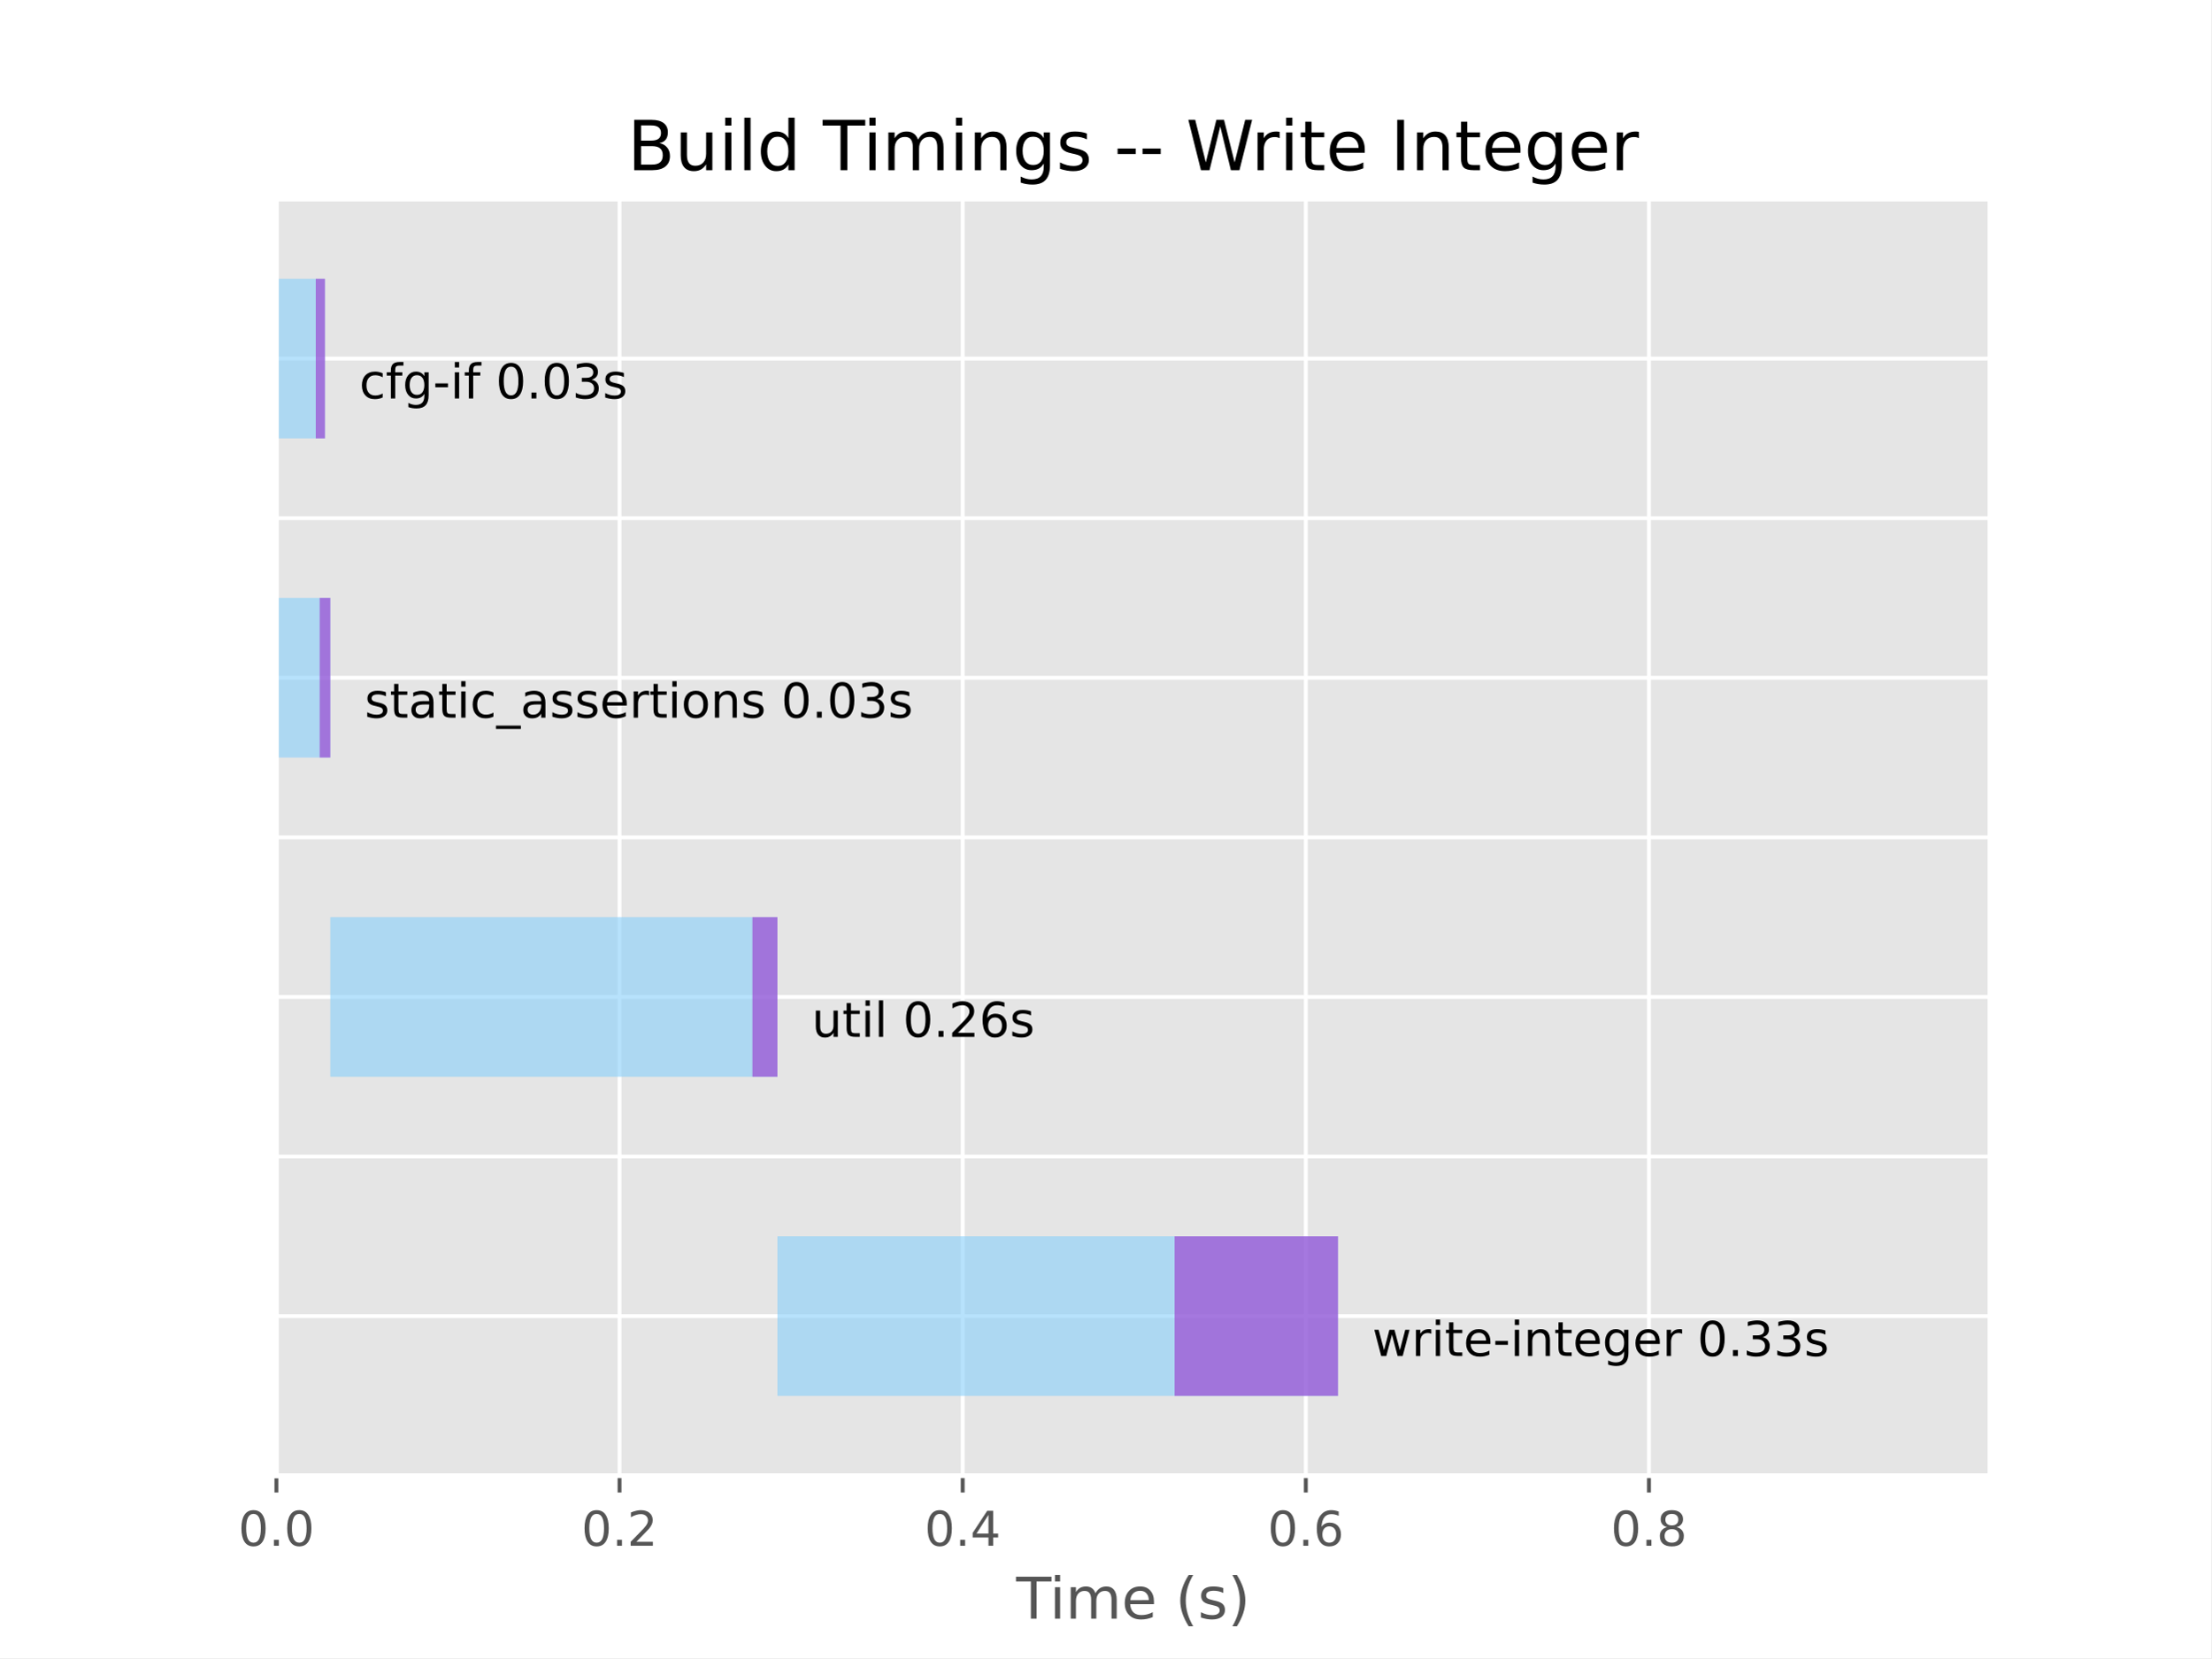
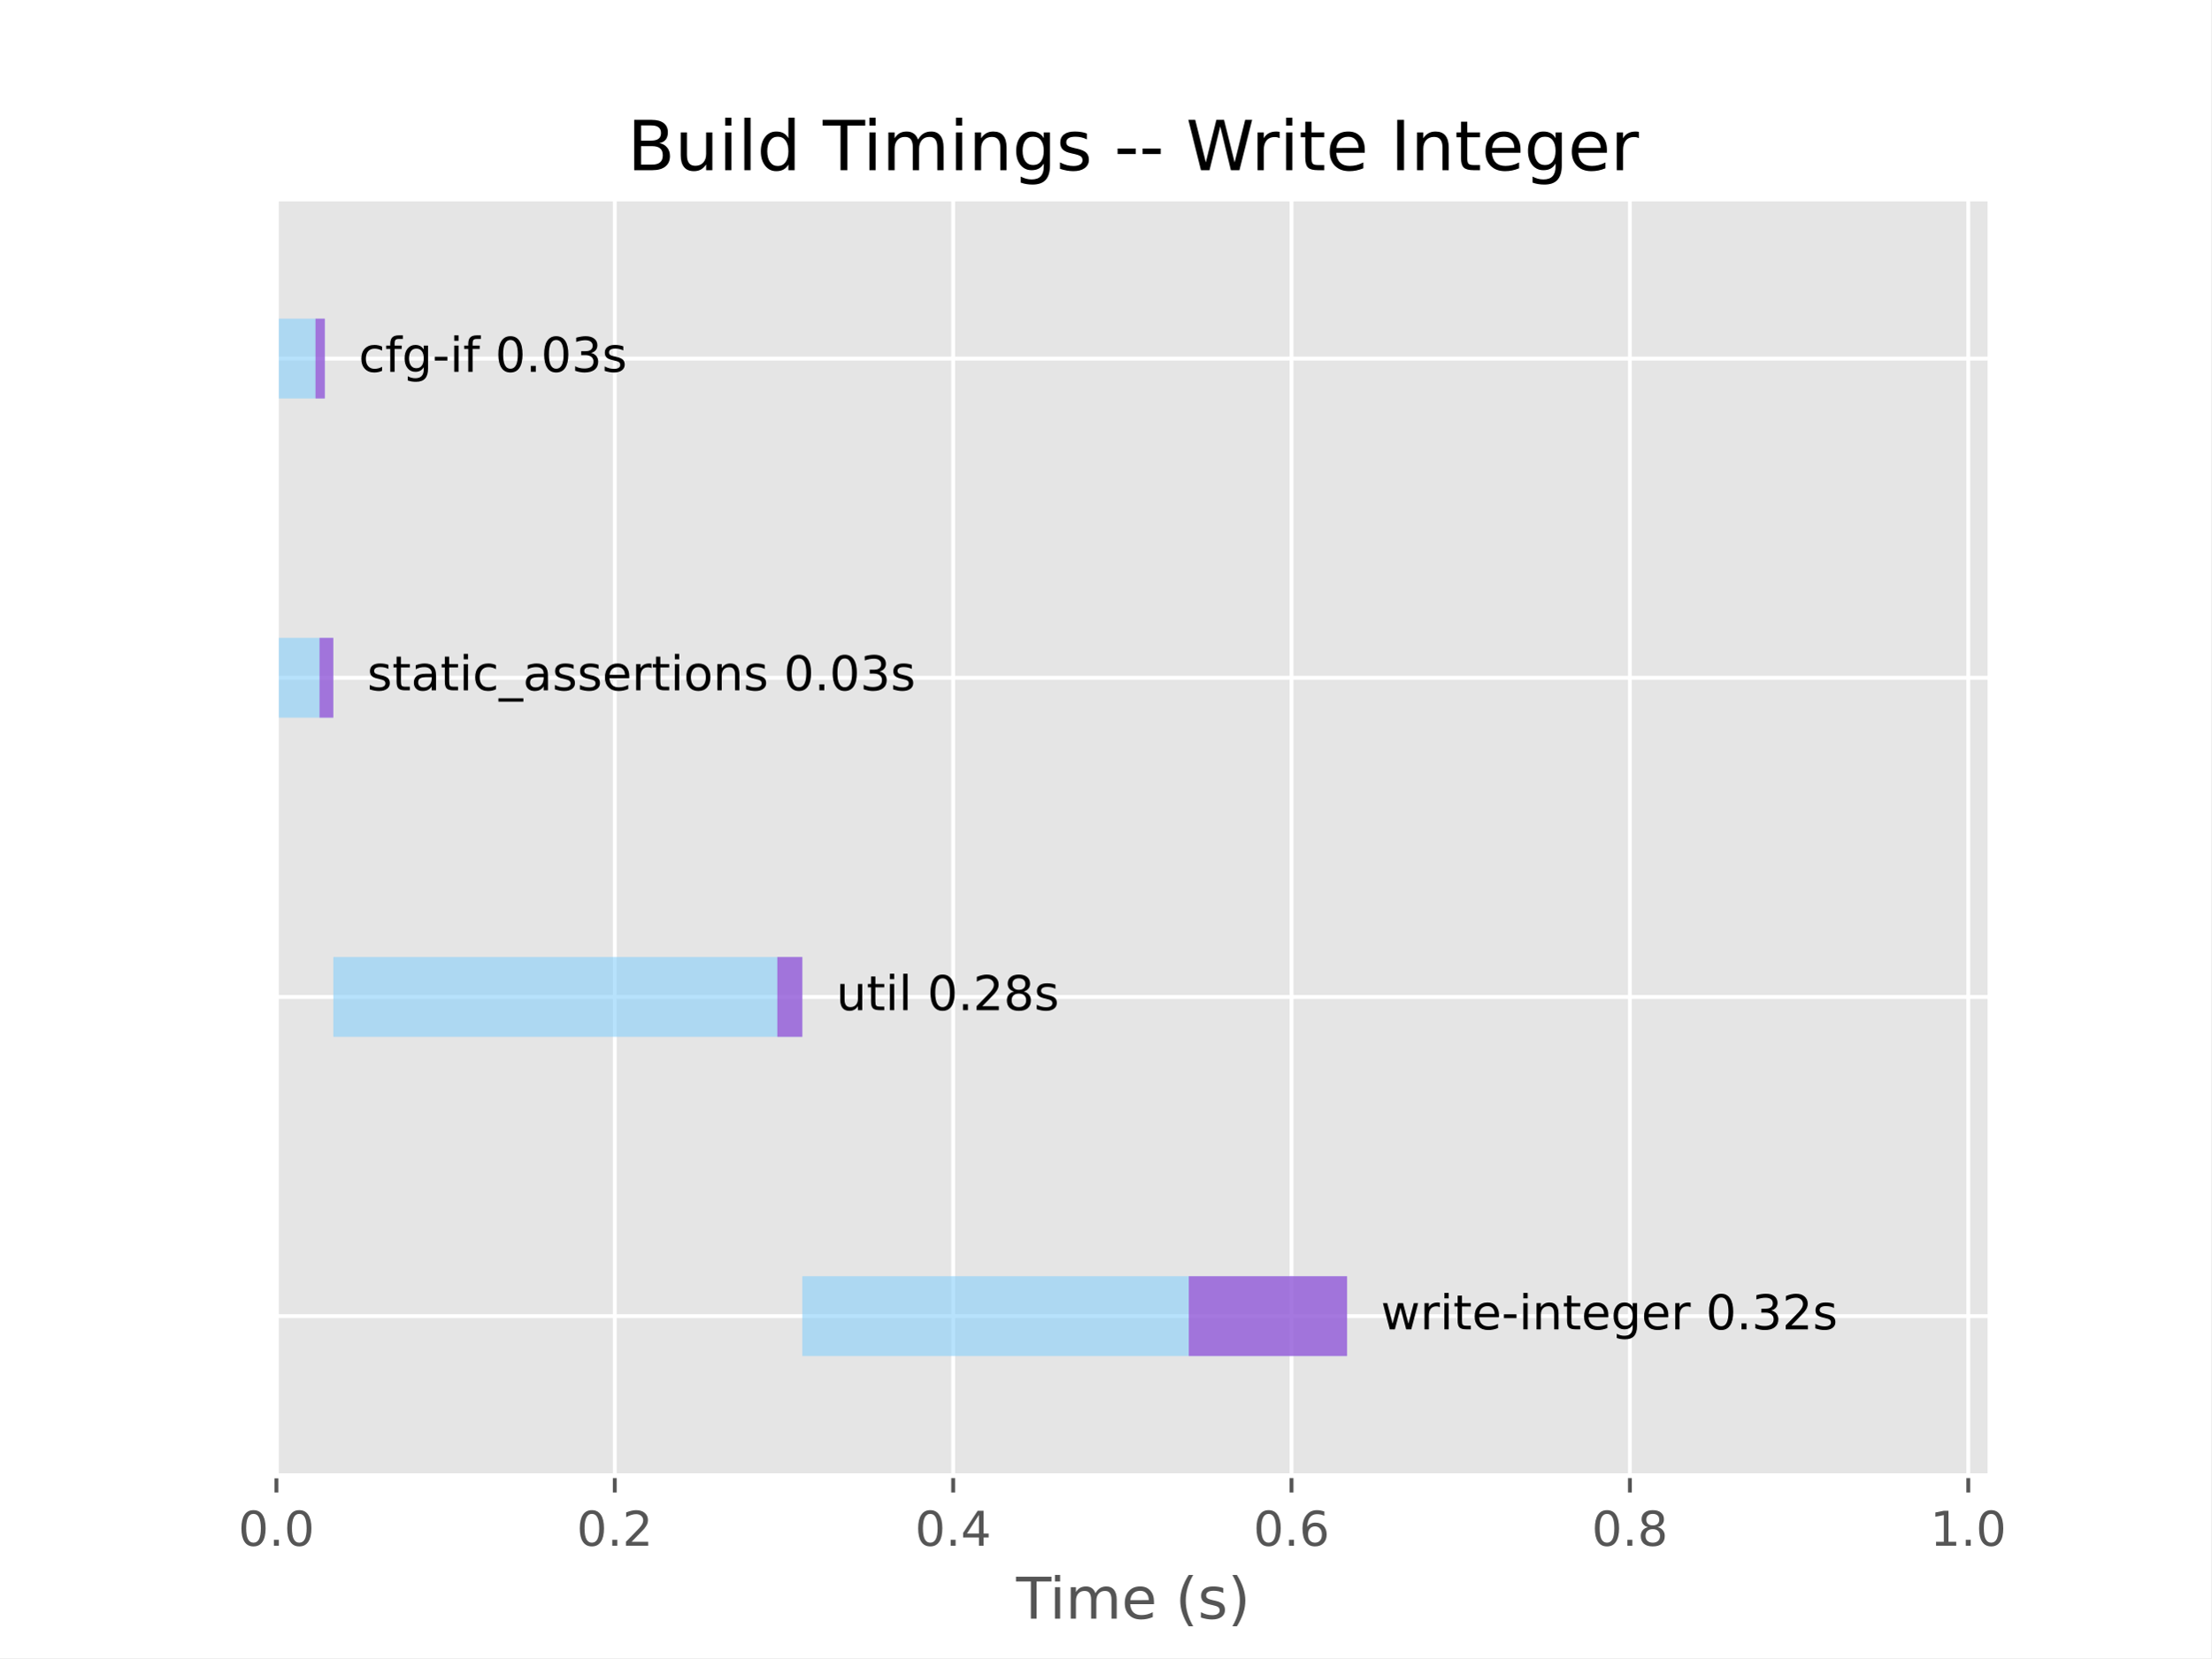
<svg xmlns="http://www.w3.org/2000/svg" xmlns:xlink="http://www.w3.org/1999/xlink" height="345.6pt" version="1.1" viewBox="0 0 460.8 345.6" width="460.8pt">
  <defs>
    <style type="text/css">*{stroke-linecap:butt;stroke-linejoin:round;}</style>
  </defs>
  <g id="figure_1">
    <g id="patch_1">
      <path d="M 0 345.6  L 460.8 345.6  L 460.8 0  L 0 0  z " style="fill:#ffffff;" />
    </g>
    <g id="axes_1">
      <g id="patch_2">
        <path d="M 57.6 307.584  L 414.72 307.584  L 414.72 41.472  L 57.6 41.472  z " style="fill:#e5e5e5;" />
      </g>
      <g id="matplotlib.axis_1">
        <g id="xtick_1">
          <g id="line2d_1">
-             <path clip-path="url(#p0634771e4e)" d="M 57.6 307.584  L 57.6 41.472  " style="fill:none;stroke:#ffffff;stroke-linecap:square;stroke-width:0.8;" />
+             <path clip-path="url(#p5f396fddad)" d="M 57.6 307.584  L 57.6 41.472  " style="fill:none;stroke:#ffffff;stroke-linecap:square;stroke-width:0.8;" />
          </g>
          <g id="line2d_2">
            <defs>
-               <path d="M 0 0  L 0 3.5  " id="m64028761bf" style="stroke:#555555;stroke-width:0.8;" />
+               <path d="M 0 0  L 0 3.5  " id="mef50d38c10" style="stroke:#555555;stroke-width:0.8;" />
            </defs>
            <g>
-               <use style="fill:#555555;stroke:#555555;stroke-width:0.8;" x="57.6" xlink:href="#m64028761bf" y="307.584" />
+               <use style="fill:#555555;stroke:#555555;stroke-width:0.8;" x="57.6" xlink:href="#mef50d38c10" y="307.584" />
            </g>
          </g>
          <g id="text_1">
            <g style="fill:#555555;" transform="translate(49.64844 322.1824)scale(0.1 -0.1)">
              <defs>
                <path d="M 2034 4250  Q 1547 4250 1301 3770  Q 1056 3291 1056 2328  Q 1056 1369 1301 889  Q 1547 409 2034 409  Q 2525 409 2770 889  Q 3016 1369 3016 2328  Q 3016 3291 2770 3770  Q 2525 4250 2034 4250  z M 2034 4750  Q 2819 4750 3233 4129  Q 3647 3509 3647 2328  Q 3647 1150 3233 529  Q 2819 -91 2034 -91  Q 1250 -91 836 529  Q 422 1150 422 2328  Q 422 3509 836 4129  Q 1250 4750 2034 4750  z " id="DejaVuSans-30" transform="scale(0.015625)" />
                <path d="M 684 794  L 1344 794  L 1344 0  L 684 0  L 684 794  z " id="DejaVuSans-2e" transform="scale(0.015625)" />
              </defs>
              <use xlink:href="#DejaVuSans-30" />
              <use x="63.623" xlink:href="#DejaVuSans-2e" />
              <use x="95.41" xlink:href="#DejaVuSans-30" />
            </g>
          </g>
        </g>
        <g id="xtick_2">
          <g id="line2d_3">
-             <path clip-path="url(#p0634771e4e)" d="M 129.112 307.584  L 129.112 41.472  " style="fill:none;stroke:#ffffff;stroke-linecap:square;stroke-width:0.8;" />
+             <path clip-path="url(#p5f396fddad)" d="M 128.119 307.584  L 128.119 41.472  " style="fill:none;stroke:#ffffff;stroke-linecap:square;stroke-width:0.8;" />
          </g>
          <g id="line2d_4">
            <g>
-               <use style="fill:#555555;stroke:#555555;stroke-width:0.8;" x="129.112" xlink:href="#m64028761bf" y="307.584" />
+               <use style="fill:#555555;stroke:#555555;stroke-width:0.8;" x="128.119" xlink:href="#mef50d38c10" y="307.584" />
            </g>
          </g>
          <g id="text_2">
-             <g style="fill:#555555;" transform="translate(121.1609 322.1824)scale(0.1 -0.1)">
+             <g style="fill:#555555;" transform="translate(120.1676 322.1824)scale(0.1 -0.1)">
              <defs>
                <path d="M 1228 531  L 3431 531  L 3431 0  L 469 0  L 469 531  Q 828 903 1448 1529  Q 2069 2156 2228 2338  Q 2531 2678 2651 2914  Q 2772 3150 2772 3378  Q 2772 3750 2511 3984  Q 2250 4219 1831 4219  Q 1534 4219 1204 4116  Q 875 4013 500 3803  L 500 4441  Q 881 4594 1212 4672  Q 1544 4750 1819 4750  Q 2544 4750 2975 4387  Q 3406 4025 3406 3419  Q 3406 3131 3298 2873  Q 3191 2616 2906 2266  Q 2828 2175 2409 1742  Q 1991 1309 1228 531  z " id="DejaVuSans-32" transform="scale(0.015625)" />
              </defs>
              <use xlink:href="#DejaVuSans-30" />
              <use x="63.623" xlink:href="#DejaVuSans-2e" />
              <use x="95.41" xlink:href="#DejaVuSans-32" />
            </g>
          </g>
        </g>
        <g id="xtick_3">
          <g id="line2d_5">
-             <path clip-path="url(#p0634771e4e)" d="M 200.625 307.584  L 200.625 41.472  " style="fill:none;stroke:#ffffff;stroke-linecap:square;stroke-width:0.8;" />
+             <path clip-path="url(#p5f396fddad)" d="M 198.638 307.584  L 198.638 41.472  " style="fill:none;stroke:#ffffff;stroke-linecap:square;stroke-width:0.8;" />
          </g>
          <g id="line2d_6">
            <g>
-               <use style="fill:#555555;stroke:#555555;stroke-width:0.8;" x="200.625" xlink:href="#m64028761bf" y="307.584" />
+               <use style="fill:#555555;stroke:#555555;stroke-width:0.8;" x="198.638" xlink:href="#mef50d38c10" y="307.584" />
            </g>
          </g>
          <g id="text_3">
-             <g style="fill:#555555;" transform="translate(192.6733 322.1824)scale(0.1 -0.1)">
+             <g style="fill:#555555;" transform="translate(190.6868 322.1824)scale(0.1 -0.1)">
              <defs>
                <path d="M 2419 4116  L 825 1625  L 2419 1625  L 2419 4116  z M 2253 4666  L 3047 4666  L 3047 1625  L 3713 1625  L 3713 1100  L 3047 1100  L 3047 0  L 2419 0  L 2419 1100  L 313 1100  L 313 1709  L 2253 4666  z " id="DejaVuSans-34" transform="scale(0.015625)" />
              </defs>
              <use xlink:href="#DejaVuSans-30" />
              <use x="63.623" xlink:href="#DejaVuSans-2e" />
              <use x="95.41" xlink:href="#DejaVuSans-34" />
            </g>
          </g>
        </g>
        <g id="xtick_4">
          <g id="line2d_7">
-             <path clip-path="url(#p0634771e4e)" d="M 272.137 307.584  L 272.137 41.472  " style="fill:none;stroke:#ffffff;stroke-linecap:square;stroke-width:0.8;" />
+             <path clip-path="url(#p5f396fddad)" d="M 269.158 307.584  L 269.158 41.472  " style="fill:none;stroke:#ffffff;stroke-linecap:square;stroke-width:0.8;" />
          </g>
          <g id="line2d_8">
            <g>
-               <use style="fill:#555555;stroke:#555555;stroke-width:0.8;" x="272.137" xlink:href="#m64028761bf" y="307.584" />
+               <use style="fill:#555555;stroke:#555555;stroke-width:0.8;" x="269.158" xlink:href="#mef50d38c10" y="307.584" />
            </g>
          </g>
          <g id="text_4">
-             <g style="fill:#555555;" transform="translate(264.1858 322.1824)scale(0.1 -0.1)">
+             <g style="fill:#555555;" transform="translate(261.2059 322.1824)scale(0.1 -0.1)">
              <defs>
                <path d="M 2113 2584  Q 1688 2584 1439 2293  Q 1191 2003 1191 1497  Q 1191 994 1439 701  Q 1688 409 2113 409  Q 2538 409 2786 701  Q 3034 994 3034 1497  Q 3034 2003 2786 2293  Q 2538 2584 2113 2584  z M 3366 4563  L 3366 3988  Q 3128 4100 2886 4159  Q 2644 4219 2406 4219  Q 1781 4219 1451 3797  Q 1122 3375 1075 2522  Q 1259 2794 1537 2939  Q 1816 3084 2150 3084  Q 2853 3084 3261 2657  Q 3669 2231 3669 1497  Q 3669 778 3244 343  Q 2819 -91 2113 -91  Q 1303 -91 875 529  Q 447 1150 447 2328  Q 447 3434 972 4092  Q 1497 4750 2381 4750  Q 2619 4750 2861 4703  Q 3103 4656 3366 4563  z " id="DejaVuSans-36" transform="scale(0.015625)" />
              </defs>
              <use xlink:href="#DejaVuSans-30" />
              <use x="63.623" xlink:href="#DejaVuSans-2e" />
              <use x="95.41" xlink:href="#DejaVuSans-36" />
            </g>
          </g>
        </g>
        <g id="xtick_5">
          <g id="line2d_9">
-             <path clip-path="url(#p0634771e4e)" d="M 343.65 307.584  L 343.65 41.472  " style="fill:none;stroke:#ffffff;stroke-linecap:square;stroke-width:0.8;" />
+             <path clip-path="url(#p5f396fddad)" d="M 339.677 307.584  L 339.677 41.472  " style="fill:none;stroke:#ffffff;stroke-linecap:square;stroke-width:0.8;" />
          </g>
          <g id="line2d_10">
            <g>
-               <use style="fill:#555555;stroke:#555555;stroke-width:0.8;" x="343.65" xlink:href="#m64028761bf" y="307.584" />
+               <use style="fill:#555555;stroke:#555555;stroke-width:0.8;" x="339.677" xlink:href="#mef50d38c10" y="307.584" />
            </g>
          </g>
          <g id="text_5">
-             <g style="fill:#555555;" transform="translate(335.6982 322.1824)scale(0.1 -0.1)">
+             <g style="fill:#555555;" transform="translate(331.7251 322.1824)scale(0.1 -0.1)">
              <defs>
                <path d="M 2034 2216  Q 1584 2216 1326 1975  Q 1069 1734 1069 1313  Q 1069 891 1326 650  Q 1584 409 2034 409  Q 2484 409 2743 651  Q 3003 894 3003 1313  Q 3003 1734 2745 1975  Q 2488 2216 2034 2216  z M 1403 2484  Q 997 2584 770 2862  Q 544 3141 544 3541  Q 544 4100 942 4425  Q 1341 4750 2034 4750  Q 2731 4750 3128 4425  Q 3525 4100 3525 3541  Q 3525 3141 3298 2862  Q 3072 2584 2669 2484  Q 3125 2378 3379 2068  Q 3634 1759 3634 1313  Q 3634 634 3220 271  Q 2806 -91 2034 -91  Q 1263 -91 848 271  Q 434 634 434 1313  Q 434 1759 690 2068  Q 947 2378 1403 2484  z M 1172 3481  Q 1172 3119 1398 2916  Q 1625 2713 2034 2713  Q 2441 2713 2670 2916  Q 2900 3119 2900 3481  Q 2900 3844 2670 4047  Q 2441 4250 2034 4250  Q 1625 4250 1398 4047  Q 1172 3844 1172 3481  z " id="DejaVuSans-38" transform="scale(0.015625)" />
              </defs>
              <use xlink:href="#DejaVuSans-30" />
              <use x="63.623" xlink:href="#DejaVuSans-2e" />
              <use x="95.41" xlink:href="#DejaVuSans-38" />
            </g>
          </g>
        </g>
-         <g id="text_6">
+         <g id="xtick_6">
+           <g id="line2d_11">
+             <path clip-path="url(#p5f396fddad)" d="M 410.196 307.584  L 410.196 41.472  " style="fill:none;stroke:#ffffff;stroke-linecap:square;stroke-width:0.8;" />
+           </g>
+           <g id="line2d_12">
+             <g>
+               <use style="fill:#555555;stroke:#555555;stroke-width:0.8;" x="410.196" xlink:href="#mef50d38c10" y="307.584" />
+             </g>
+           </g>
+           <g id="text_6">
+             <g style="fill:#555555;" transform="translate(402.2443 322.1824)scale(0.1 -0.1)">
+               <defs>
+                 <path d="M 794 531  L 1825 531  L 1825 4091  L 703 3866  L 703 4441  L 1819 4666  L 2450 4666  L 2450 531  L 3481 531  L 3481 0  L 794 0  L 794 531  z " id="DejaVuSans-31" transform="scale(0.015625)" />
+               </defs>
+               <use xlink:href="#DejaVuSans-31" />
+               <use x="63.623" xlink:href="#DejaVuSans-2e" />
+               <use x="95.41" xlink:href="#DejaVuSans-30" />
+             </g>
+           </g>
+         </g>
+         <g id="text_7">
          <g style="fill:#555555;" transform="translate(211.7653 337.3802)scale(0.12 -0.12)">
            <defs>
              <path d="M -19 4666  L 3928 4666  L 3928 4134  L 2272 4134  L 2272 0  L 1638 0  L 1638 4134  L -19 4134  L -19 4666  z " id="DejaVuSans-54" transform="scale(0.015625)" />
              <path d="M 603 3500  L 1178 3500  L 1178 0  L 603 0  L 603 3500  z M 603 4863  L 1178 4863  L 1178 4134  L 603 4134  L 603 4863  z " id="DejaVuSans-69" transform="scale(0.015625)" />
              <path d="M 3328 2828  Q 3544 3216 3844 3400  Q 4144 3584 4550 3584  Q 5097 3584 5394 3201  Q 5691 2819 5691 2113  L 5691 0  L 5113 0  L 5113 2094  Q 5113 2597 4934 2840  Q 4756 3084 4391 3084  Q 3944 3084 3684 2787  Q 3425 2491 3425 1978  L 3425 0  L 2847 0  L 2847 2094  Q 2847 2600 2669 2842  Q 2491 3084 2119 3084  Q 1678 3084 1418 2786  Q 1159 2488 1159 1978  L 1159 0  L 581 0  L 581 3500  L 1159 3500  L 1159 2956  Q 1356 3278 1631 3431  Q 1906 3584 2284 3584  Q 2666 3584 2933 3390  Q 3200 3197 3328 2828  z " id="DejaVuSans-6d" transform="scale(0.015625)" />
              <path d="M 3597 1894  L 3597 1613  L 953 1613  Q 991 1019 1311 708  Q 1631 397 2203 397  Q 2534 397 2845 478  Q 3156 559 3463 722  L 3463 178  Q 3153 47 2828 -22  Q 2503 -91 2169 -91  Q 1331 -91 842 396  Q 353 884 353 1716  Q 353 2575 817 3079  Q 1281 3584 2069 3584  Q 2775 3584 3186 3129  Q 3597 2675 3597 1894  z M 3022 2063  Q 3016 2534 2758 2815  Q 2500 3097 2075 3097  Q 1594 3097 1305 2825  Q 1016 2553 972 2059  L 3022 2063  z " id="DejaVuSans-65" transform="scale(0.015625)" />
              <path id="DejaVuSans-20" transform="scale(0.015625)" />
              <path d="M 1984 4856  Q 1566 4138 1362 3434  Q 1159 2731 1159 2009  Q 1159 1288 1364 580  Q 1569 -128 1984 -844  L 1484 -844  Q 1016 -109 783 600  Q 550 1309 550 2009  Q 550 2706 781 3412  Q 1013 4119 1484 4856  L 1984 4856  z " id="DejaVuSans-28" transform="scale(0.015625)" />
              <path d="M 2834 3397  L 2834 2853  Q 2591 2978 2328 3040  Q 2066 3103 1784 3103  Q 1356 3103 1142 2972  Q 928 2841 928 2578  Q 928 2378 1081 2264  Q 1234 2150 1697 2047  L 1894 2003  Q 2506 1872 2764 1633  Q 3022 1394 3022 966  Q 3022 478 2636 193  Q 2250 -91 1575 -91  Q 1294 -91 989 -36  Q 684 19 347 128  L 347 722  Q 666 556 975 473  Q 1284 391 1588 391  Q 1994 391 2212 530  Q 2431 669 2431 922  Q 2431 1156 2273 1281  Q 2116 1406 1581 1522  L 1381 1569  Q 847 1681 609 1914  Q 372 2147 372 2553  Q 372 3047 722 3315  Q 1072 3584 1716 3584  Q 2034 3584 2315 3537  Q 2597 3491 2834 3397  z " id="DejaVuSans-73" transform="scale(0.015625)" />
              <path d="M 513 4856  L 1013 4856  Q 1481 4119 1714 3412  Q 1947 2706 1947 2009  Q 1947 1309 1714 600  Q 1481 -109 1013 -844  L 513 -844  Q 928 -128 1133 580  Q 1338 1288 1338 2009  Q 1338 2731 1133 3434  Q 928 4138 513 4856  z " id="DejaVuSans-29" transform="scale(0.015625)" />
            </defs>
            <use xlink:href="#DejaVuSans-54" />
            <use x="57.959" xlink:href="#DejaVuSans-69" />
            <use x="85.742" xlink:href="#DejaVuSans-6d" />
            <use x="183.154" xlink:href="#DejaVuSans-65" />
            <use x="244.678" xlink:href="#DejaVuSans-20" />
            <use x="276.465" xlink:href="#DejaVuSans-28" />
            <use x="315.479" xlink:href="#DejaVuSans-73" />
            <use x="367.578" xlink:href="#DejaVuSans-29" />
          </g>
        </g>
      </g>
      <g id="matplotlib.axis_2">
        <g id="ytick_1">
-           <g id="line2d_11">
-             <path clip-path="url(#p0634771e4e)" d="M 57.6 307.584  L 414.72 307.584  " style="fill:none;stroke:#ffffff;stroke-linecap:square;stroke-width:0.8;" />
-           </g>
-           <g id="line2d_12" />
+           <g id="line2d_13">
+             <path clip-path="url(#p5f396fddad)" d="M 57.6 274.32  L 414.72 274.32  " style="fill:none;stroke:#ffffff;stroke-linecap:square;stroke-width:0.8;" />
+           </g>
+           <g id="line2d_14" />
        </g>
        <g id="ytick_2">
-           <g id="line2d_13">
-             <path clip-path="url(#p0634771e4e)" d="M 57.6 274.32  L 414.72 274.32  " style="fill:none;stroke:#ffffff;stroke-linecap:square;stroke-width:0.8;" />
-           </g>
-           <g id="line2d_14" />
+           <g id="line2d_15">
+             <path clip-path="url(#p5f396fddad)" d="M 57.6 207.792  L 414.72 207.792  " style="fill:none;stroke:#ffffff;stroke-linecap:square;stroke-width:0.8;" />
+           </g>
+           <g id="line2d_16" />
        </g>
        <g id="ytick_3">
-           <g id="line2d_15">
-             <path clip-path="url(#p0634771e4e)" d="M 57.6 241.056  L 414.72 241.056  " style="fill:none;stroke:#ffffff;stroke-linecap:square;stroke-width:0.8;" />
-           </g>
-           <g id="line2d_16" />
+           <g id="line2d_17">
+             <path clip-path="url(#p5f396fddad)" d="M 57.6 141.264  L 414.72 141.264  " style="fill:none;stroke:#ffffff;stroke-linecap:square;stroke-width:0.8;" />
+           </g>
+           <g id="line2d_18" />
        </g>
        <g id="ytick_4">
-           <g id="line2d_17">
-             <path clip-path="url(#p0634771e4e)" d="M 57.6 207.792  L 414.72 207.792  " style="fill:none;stroke:#ffffff;stroke-linecap:square;stroke-width:0.8;" />
-           </g>
-           <g id="line2d_18" />
-         </g>
-         <g id="ytick_5">
          <g id="line2d_19">
-             <path clip-path="url(#p0634771e4e)" d="M 57.6 174.528  L 414.72 174.528  " style="fill:none;stroke:#ffffff;stroke-linecap:square;stroke-width:0.8;" />
+             <path clip-path="url(#p5f396fddad)" d="M 57.6 74.736  L 414.72 74.736  " style="fill:none;stroke:#ffffff;stroke-linecap:square;stroke-width:0.8;" />
          </g>
          <g id="line2d_20" />
        </g>
-         <g id="ytick_6">
-           <g id="line2d_21">
-             <path clip-path="url(#p0634771e4e)" d="M 57.6 141.264  L 414.72 141.264  " style="fill:none;stroke:#ffffff;stroke-linecap:square;stroke-width:0.8;" />
-           </g>
-           <g id="line2d_22" />
-         </g>
-         <g id="ytick_7">
-           <g id="line2d_23">
-             <path clip-path="url(#p0634771e4e)" d="M 57.6 108  L 414.72 108  " style="fill:none;stroke:#ffffff;stroke-linecap:square;stroke-width:0.8;" />
-           </g>
-           <g id="line2d_24" />
-         </g>
-         <g id="ytick_8">
-           <g id="line2d_25">
-             <path clip-path="url(#p0634771e4e)" d="M 57.6 74.736  L 414.72 74.736  " style="fill:none;stroke:#ffffff;stroke-linecap:square;stroke-width:0.8;" />
-           </g>
-           <g id="line2d_26" />
-         </g>
-         <g id="ytick_9">
-           <g id="line2d_27">
-             <path clip-path="url(#p0634771e4e)" d="M 57.6 41.472  L 414.72 41.472  " style="fill:none;stroke:#ffffff;stroke-linecap:square;stroke-width:0.8;" />
-           </g>
-           <g id="line2d_28" />
-         </g>
      </g>
      <g id="patch_3">
-         <path clip-path="url(#p0634771e4e)" d="M 57.6 91.368  L 67.718 91.368  L 67.718 58.104  L 57.6 58.104  z " style="fill:#87cefa;opacity:0.6;" />
+         <path clip-path="url(#p5f396fddad)" d="M 57.6 83.052  L 67.693 83.052  L 67.693 66.42  L 57.6 66.42  z " style="fill:#87cefa;opacity:0.6;" />
      </g>
      <g id="patch_4">
-         <path clip-path="url(#p0634771e4e)" d="M 65.805 91.368  L 67.718 91.368  L 67.718 58.104  L 65.805 58.104  z " style="fill:#9932cc;opacity:0.6;" />
+         <path clip-path="url(#p5f396fddad)" d="M 65.75 83.052  L 67.693 83.052  L 67.693 66.42  L 65.75 66.42  z " style="fill:#9932cc;opacity:0.6;" />
      </g>
      <g id="patch_5">
-         <path clip-path="url(#p0634771e4e)" d="M 57.6 157.896  L 68.841 157.896  L 68.841 124.632  L 57.6 124.632  z " style="fill:#87cefa;opacity:0.6;" />
+         <path clip-path="url(#p5f396fddad)" d="M 57.6 149.58  L 69.461 149.58  L 69.461 132.948  L 57.6 132.948  z " style="fill:#87cefa;opacity:0.6;" />
      </g>
      <g id="patch_6">
-         <path clip-path="url(#p0634771e4e)" d="M 66.623 157.896  L 68.841 157.896  L 68.841 124.632  L 66.623 124.632  z " style="fill:#9932cc;opacity:0.6;" />
+         <path clip-path="url(#p5f396fddad)" d="M 66.591 149.58  L 69.461 149.58  L 69.461 132.948  L 66.591 132.948  z " style="fill:#9932cc;opacity:0.6;" />
      </g>
      <g id="patch_7">
-         <path clip-path="url(#p0634771e4e)" d="M 68.841 224.424  L 162.021 224.424  L 162.021 191.16  L 68.841 191.16  z " style="fill:#87cefa;opacity:0.6;" />
+         <path clip-path="url(#p5f396fddad)" d="M 69.461 216.108  L 167.208 216.108  L 167.208 199.476  L 69.461 199.476  z " style="fill:#87cefa;opacity:0.6;" />
      </g>
      <g id="patch_8">
-         <path clip-path="url(#p0634771e4e)" d="M 156.807 224.424  L 162.021 224.424  L 162.021 191.16  L 156.807 191.16  z " style="fill:#9932cc;opacity:0.6;" />
+         <path clip-path="url(#p5f396fddad)" d="M 161.992 216.108  L 167.208 216.108  L 167.208 199.476  L 161.992 199.476  z " style="fill:#9932cc;opacity:0.6;" />
      </g>
      <g id="patch_9">
-         <path clip-path="url(#p0634771e4e)" d="M 162.021 290.952  L 278.846 290.952  L 278.846 257.688  L 162.021 257.688  z " style="fill:#87cefa;opacity:0.6;" />
+         <path clip-path="url(#p5f396fddad)" d="M 167.208 282.636  L 280.734 282.636  L 280.734 266.004  L 167.208 266.004  z " style="fill:#87cefa;opacity:0.6;" />
      </g>
      <g id="patch_10">
-         <path clip-path="url(#p0634771e4e)" d="M 244.786 290.952  L 278.846 290.952  L 278.846 257.688  L 244.786 257.688  z " style="fill:#9932cc;opacity:0.6;" />
+         <path clip-path="url(#p5f396fddad)" d="M 247.744 282.636  L 280.734 282.636  L 280.734 266.004  L 247.744 266.004  z " style="fill:#9932cc;opacity:0.6;" />
      </g>
      <g id="patch_11">
        <path d="M 57.6 307.584  L 57.6 41.472  " style="fill:none;stroke:#ffffff;stroke-linecap:square;stroke-linejoin:miter;" />
      </g>
      <g id="patch_12">
        <path d="M 414.72 307.584  L 414.72 41.472  " style="fill:none;stroke:#ffffff;stroke-linecap:square;stroke-linejoin:miter;" />
      </g>
      <g id="patch_13">
        <path d="M 57.6 307.584  L 414.72 307.584  " style="fill:none;stroke:#ffffff;stroke-linecap:square;stroke-linejoin:miter;" />
      </g>
      <g id="patch_14">
        <path d="M 57.6 41.472  L 414.72 41.472  " style="fill:none;stroke:#ffffff;stroke-linecap:square;stroke-linejoin:miter;" />
      </g>
-       <g id="text_7">
-         <g transform="translate(74.86883 83.052)scale(0.1 -0.1)">
+       <g id="text_8">
+         <g transform="translate(74.74483 77.49537)scale(0.1 -0.1)">
          <defs>
            <path d="M 3122 3366  L 3122 2828  Q 2878 2963 2633 3030  Q 2388 3097 2138 3097  Q 1578 3097 1268 2742  Q 959 2388 959 1747  Q 959 1106 1268 751  Q 1578 397 2138 397  Q 2388 397 2633 464  Q 2878 531 3122 666  L 3122 134  Q 2881 22 2623 -34  Q 2366 -91 2075 -91  Q 1284 -91 818 406  Q 353 903 353 1747  Q 353 2603 823 3093  Q 1294 3584 2113 3584  Q 2378 3584 2631 3529  Q 2884 3475 3122 3366  z " id="DejaVuSans-63" transform="scale(0.015625)" />
            <path d="M 2375 4863  L 2375 4384  L 1825 4384  Q 1516 4384 1395 4259  Q 1275 4134 1275 3809  L 1275 3500  L 2222 3500  L 2222 3053  L 1275 3053  L 1275 0  L 697 0  L 697 3053  L 147 3053  L 147 3500  L 697 3500  L 697 3744  Q 697 4328 969 4595  Q 1241 4863 1831 4863  L 2375 4863  z " id="DejaVuSans-66" transform="scale(0.015625)" />
            <path d="M 2906 1791  Q 2906 2416 2648 2759  Q 2391 3103 1925 3103  Q 1463 3103 1205 2759  Q 947 2416 947 1791  Q 947 1169 1205 825  Q 1463 481 1925 481  Q 2391 481 2648 825  Q 2906 1169 2906 1791  z M 3481 434  Q 3481 -459 3084 -895  Q 2688 -1331 1869 -1331  Q 1566 -1331 1297 -1286  Q 1028 -1241 775 -1147  L 775 -588  Q 1028 -725 1275 -790  Q 1522 -856 1778 -856  Q 2344 -856 2625 -561  Q 2906 -266 2906 331  L 2906 616  Q 2728 306 2450 153  Q 2172 0 1784 0  Q 1141 0 747 490  Q 353 981 353 1791  Q 353 2603 747 3093  Q 1141 3584 1784 3584  Q 2172 3584 2450 3431  Q 2728 3278 2906 2969  L 2906 3500  L 3481 3500  L 3481 434  z " id="DejaVuSans-67" transform="scale(0.015625)" />
            <path d="M 313 2009  L 1997 2009  L 1997 1497  L 313 1497  L 313 2009  z " id="DejaVuSans-2d" transform="scale(0.015625)" />
            <path d="M 2597 2516  Q 3050 2419 3304 2112  Q 3559 1806 3559 1356  Q 3559 666 3084 287  Q 2609 -91 1734 -91  Q 1441 -91 1130 -33  Q 819 25 488 141  L 488 750  Q 750 597 1062 519  Q 1375 441 1716 441  Q 2309 441 2620 675  Q 2931 909 2931 1356  Q 2931 1769 2642 2001  Q 2353 2234 1838 2234  L 1294 2234  L 1294 2753  L 1863 2753  Q 2328 2753 2575 2939  Q 2822 3125 2822 3475  Q 2822 3834 2567 4026  Q 2313 4219 1838 4219  Q 1578 4219 1281 4162  Q 984 4106 628 3988  L 628 4550  Q 988 4650 1302 4700  Q 1616 4750 1894 4750  Q 2613 4750 3031 4423  Q 3450 4097 3450 3541  Q 3450 3153 3228 2886  Q 3006 2619 2597 2516  z " id="DejaVuSans-33" transform="scale(0.015625)" />
          </defs>
          <use xlink:href="#DejaVuSans-63" />
          <use x="54.98" xlink:href="#DejaVuSans-66" />
          <use x="90.186" xlink:href="#DejaVuSans-67" />
          <use x="153.662" xlink:href="#DejaVuSans-2d" />
          <use x="189.746" xlink:href="#DejaVuSans-69" />
          <use x="217.529" xlink:href="#DejaVuSans-66" />
          <use x="252.734" xlink:href="#DejaVuSans-20" />
          <use x="284.521" xlink:href="#DejaVuSans-30" />
          <use x="348.145" xlink:href="#DejaVuSans-2e" />
          <use x="379.932" xlink:href="#DejaVuSans-30" />
          <use x="443.555" xlink:href="#DejaVuSans-33" />
          <use x="507.178" xlink:href="#DejaVuSans-73" />
        </g>
      </g>
-       <g id="text_8">
-         <g transform="translate(75.99185 149.58)scale(0.1 -0.1)">
+       <g id="text_9">
+         <g transform="translate(76.51333 143.8843)scale(0.1 -0.1)">
          <defs>
            <path d="M 1172 4494  L 1172 3500  L 2356 3500  L 2356 3053  L 1172 3053  L 1172 1153  Q 1172 725 1289 603  Q 1406 481 1766 481  L 2356 481  L 2356 0  L 1766 0  Q 1100 0 847 248  Q 594 497 594 1153  L 594 3053  L 172 3053  L 172 3500  L 594 3500  L 594 4494  L 1172 4494  z " id="DejaVuSans-74" transform="scale(0.015625)" />
            <path d="M 2194 1759  Q 1497 1759 1228 1600  Q 959 1441 959 1056  Q 959 750 1161 570  Q 1363 391 1709 391  Q 2188 391 2477 730  Q 2766 1069 2766 1631  L 2766 1759  L 2194 1759  z M 3341 1997  L 3341 0  L 2766 0  L 2766 531  Q 2569 213 2275 61  Q 1981 -91 1556 -91  Q 1019 -91 701 211  Q 384 513 384 1019  Q 384 1609 779 1909  Q 1175 2209 1959 2209  L 2766 2209  L 2766 2266  Q 2766 2663 2505 2880  Q 2244 3097 1772 3097  Q 1472 3097 1187 3025  Q 903 2953 641 2809  L 641 3341  Q 956 3463 1253 3523  Q 1550 3584 1831 3584  Q 2591 3584 2966 3190  Q 3341 2797 3341 1997  z " id="DejaVuSans-61" transform="scale(0.015625)" />
            <path d="M 3263 -1063  L 3263 -1509  L -63 -1509  L -63 -1063  L 3263 -1063  z " id="DejaVuSans-5f" transform="scale(0.015625)" />
            <path d="M 2631 2963  Q 2534 3019 2420 3045  Q 2306 3072 2169 3072  Q 1681 3072 1420 2755  Q 1159 2438 1159 1844  L 1159 0  L 581 0  L 581 3500  L 1159 3500  L 1159 2956  Q 1341 3275 1631 3429  Q 1922 3584 2338 3584  Q 2397 3584 2469 3576  Q 2541 3569 2628 3553  L 2631 2963  z " id="DejaVuSans-72" transform="scale(0.015625)" />
            <path d="M 1959 3097  Q 1497 3097 1228 2736  Q 959 2375 959 1747  Q 959 1119 1226 758  Q 1494 397 1959 397  Q 2419 397 2687 759  Q 2956 1122 2956 1747  Q 2956 2369 2687 2733  Q 2419 3097 1959 3097  z M 1959 3584  Q 2709 3584 3137 3096  Q 3566 2609 3566 1747  Q 3566 888 3137 398  Q 2709 -91 1959 -91  Q 1206 -91 779 398  Q 353 888 353 1747  Q 353 2609 779 3096  Q 1206 3584 1959 3584  z " id="DejaVuSans-6f" transform="scale(0.015625)" />
            <path d="M 3513 2113  L 3513 0  L 2938 0  L 2938 2094  Q 2938 2591 2744 2837  Q 2550 3084 2163 3084  Q 1697 3084 1428 2787  Q 1159 2491 1159 1978  L 1159 0  L 581 0  L 581 3500  L 1159 3500  L 1159 2956  Q 1366 3272 1645 3428  Q 1925 3584 2291 3584  Q 2894 3584 3203 3211  Q 3513 2838 3513 2113  z " id="DejaVuSans-6e" transform="scale(0.015625)" />
          </defs>
          <use xlink:href="#DejaVuSans-73" />
          <use x="52.1" xlink:href="#DejaVuSans-74" />
          <use x="91.309" xlink:href="#DejaVuSans-61" />
          <use x="152.588" xlink:href="#DejaVuSans-74" />
          <use x="191.797" xlink:href="#DejaVuSans-69" />
          <use x="219.58" xlink:href="#DejaVuSans-63" />
          <use x="274.561" xlink:href="#DejaVuSans-5f" />
          <use x="324.561" xlink:href="#DejaVuSans-61" />
          <use x="385.84" xlink:href="#DejaVuSans-73" />
          <use x="437.939" xlink:href="#DejaVuSans-73" />
          <use x="490.039" xlink:href="#DejaVuSans-65" />
          <use x="551.562" xlink:href="#DejaVuSans-72" />
          <use x="592.676" xlink:href="#DejaVuSans-74" />
          <use x="631.885" xlink:href="#DejaVuSans-69" />
          <use x="659.668" xlink:href="#DejaVuSans-6f" />
          <use x="720.85" xlink:href="#DejaVuSans-6e" />
          <use x="784.229" xlink:href="#DejaVuSans-73" />
          <use x="836.328" xlink:href="#DejaVuSans-20" />
          <use x="868.115" xlink:href="#DejaVuSans-30" />
          <use x="931.738" xlink:href="#DejaVuSans-2e" />
          <use x="963.525" xlink:href="#DejaVuSans-30" />
          <use x="1027.148" xlink:href="#DejaVuSans-33" />
          <use x="1090.771" xlink:href="#DejaVuSans-73" />
        </g>
      </g>
-       <g id="text_9">
-         <g transform="translate(169.1719 216.108)scale(0.1 -0.1)">
+       <g id="text_10">
+         <g transform="translate(174.2603 210.5514)scale(0.1 -0.1)">
          <defs>
            <path d="M 544 1381  L 544 3500  L 1119 3500  L 1119 1403  Q 1119 906 1312 657  Q 1506 409 1894 409  Q 2359 409 2629 706  Q 2900 1003 2900 1516  L 2900 3500  L 3475 3500  L 3475 0  L 2900 0  L 2900 538  Q 2691 219 2414 64  Q 2138 -91 1772 -91  Q 1169 -91 856 284  Q 544 659 544 1381  z M 1991 3584  L 1991 3584  z " id="DejaVuSans-75" transform="scale(0.015625)" />
            <path d="M 603 4863  L 1178 4863  L 1178 0  L 603 0  L 603 4863  z " id="DejaVuSans-6c" transform="scale(0.015625)" />
          </defs>
          <use xlink:href="#DejaVuSans-75" />
          <use x="63.379" xlink:href="#DejaVuSans-74" />
          <use x="102.588" xlink:href="#DejaVuSans-69" />
          <use x="130.371" xlink:href="#DejaVuSans-6c" />
          <use x="158.154" xlink:href="#DejaVuSans-20" />
          <use x="189.941" xlink:href="#DejaVuSans-30" />
          <use x="253.564" xlink:href="#DejaVuSans-2e" />
          <use x="285.352" xlink:href="#DejaVuSans-32" />
-           <use x="348.975" xlink:href="#DejaVuSans-36" />
+           <use x="348.975" xlink:href="#DejaVuSans-38" />
          <use x="412.598" xlink:href="#DejaVuSans-73" />
        </g>
      </g>
-       <g id="text_10">
-         <g transform="translate(285.9976 282.636)scale(0.1 -0.1)">
+       <g id="text_11">
+         <g transform="translate(287.7855 277.0794)scale(0.1 -0.1)">
          <defs>
            <path d="M 269 3500  L 844 3500  L 1563 769  L 2278 3500  L 2956 3500  L 3675 769  L 4391 3500  L 4966 3500  L 4050 0  L 3372 0  L 2619 2869  L 1863 0  L 1184 0  L 269 3500  z " id="DejaVuSans-77" transform="scale(0.015625)" />
          </defs>
          <use xlink:href="#DejaVuSans-77" />
          <use x="81.787" xlink:href="#DejaVuSans-72" />
          <use x="122.9" xlink:href="#DejaVuSans-69" />
          <use x="150.684" xlink:href="#DejaVuSans-74" />
          <use x="189.893" xlink:href="#DejaVuSans-65" />
          <use x="251.416" xlink:href="#DejaVuSans-2d" />
          <use x="287.5" xlink:href="#DejaVuSans-69" />
          <use x="315.283" xlink:href="#DejaVuSans-6e" />
          <use x="378.662" xlink:href="#DejaVuSans-74" />
          <use x="417.871" xlink:href="#DejaVuSans-65" />
          <use x="479.395" xlink:href="#DejaVuSans-67" />
          <use x="542.871" xlink:href="#DejaVuSans-65" />
          <use x="604.395" xlink:href="#DejaVuSans-72" />
          <use x="645.508" xlink:href="#DejaVuSans-20" />
          <use x="677.295" xlink:href="#DejaVuSans-30" />
          <use x="740.918" xlink:href="#DejaVuSans-2e" />
          <use x="772.705" xlink:href="#DejaVuSans-33" />
-           <use x="836.328" xlink:href="#DejaVuSans-33" />
+           <use x="836.328" xlink:href="#DejaVuSans-32" />
          <use x="899.951" xlink:href="#DejaVuSans-73" />
        </g>
      </g>
-       <g id="text_11">
+       <g id="text_12">
        <g transform="translate(130.7576 35.472)scale(0.144 -0.144)">
          <defs>
            <path d="M 1259 2228  L 1259 519  L 2272 519  Q 2781 519 3026 730  Q 3272 941 3272 1375  Q 3272 1813 3026 2020  Q 2781 2228 2272 2228  L 1259 2228  z M 1259 4147  L 1259 2741  L 2194 2741  Q 2656 2741 2882 2914  Q 3109 3088 3109 3444  Q 3109 3797 2882 3972  Q 2656 4147 2194 4147  L 1259 4147  z M 628 4666  L 2241 4666  Q 2963 4666 3353 4366  Q 3744 4066 3744 3513  Q 3744 3084 3544 2831  Q 3344 2578 2956 2516  Q 3422 2416 3680 2098  Q 3938 1781 3938 1306  Q 3938 681 3513 340  Q 3088 0 2303 0  L 628 0  L 628 4666  z " id="DejaVuSans-42" transform="scale(0.015625)" />
            <path d="M 2906 2969  L 2906 4863  L 3481 4863  L 3481 0  L 2906 0  L 2906 525  Q 2725 213 2448 61  Q 2172 -91 1784 -91  Q 1150 -91 751 415  Q 353 922 353 1747  Q 353 2572 751 3078  Q 1150 3584 1784 3584  Q 2172 3584 2448 3432  Q 2725 3281 2906 2969  z M 947 1747  Q 947 1113 1208 752  Q 1469 391 1925 391  Q 2381 391 2643 752  Q 2906 1113 2906 1747  Q 2906 2381 2643 2742  Q 2381 3103 1925 3103  Q 1469 3103 1208 2742  Q 947 2381 947 1747  z " id="DejaVuSans-64" transform="scale(0.015625)" />
            <path d="M 213 4666  L 850 4666  L 1831 722  L 2809 4666  L 3519 4666  L 4500 722  L 5478 4666  L 6119 4666  L 4947 0  L 4153 0  L 3169 4050  L 2175 0  L 1381 0  L 213 4666  z " id="DejaVuSans-57" transform="scale(0.015625)" />
            <path d="M 628 4666  L 1259 4666  L 1259 0  L 628 0  L 628 4666  z " id="DejaVuSans-49" transform="scale(0.015625)" />
          </defs>
          <use xlink:href="#DejaVuSans-42" />
          <use x="68.604" xlink:href="#DejaVuSans-75" />
          <use x="131.982" xlink:href="#DejaVuSans-69" />
          <use x="159.766" xlink:href="#DejaVuSans-6c" />
          <use x="187.549" xlink:href="#DejaVuSans-64" />
          <use x="251.025" xlink:href="#DejaVuSans-20" />
          <use x="282.812" xlink:href="#DejaVuSans-54" />
          <use x="340.771" xlink:href="#DejaVuSans-69" />
          <use x="368.555" xlink:href="#DejaVuSans-6d" />
          <use x="465.967" xlink:href="#DejaVuSans-69" />
          <use x="493.75" xlink:href="#DejaVuSans-6e" />
          <use x="557.129" xlink:href="#DejaVuSans-67" />
          <use x="620.605" xlink:href="#DejaVuSans-73" />
          <use x="672.705" xlink:href="#DejaVuSans-20" />
          <use x="704.492" xlink:href="#DejaVuSans-2d" />
          <use x="740.576" xlink:href="#DejaVuSans-2d" />
          <use x="776.66" xlink:href="#DejaVuSans-20" />
          <use x="808.447" xlink:href="#DejaVuSans-57" />
          <use x="902.824" xlink:href="#DejaVuSans-72" />
          <use x="943.938" xlink:href="#DejaVuSans-69" />
          <use x="971.721" xlink:href="#DejaVuSans-74" />
          <use x="1010.93" xlink:href="#DejaVuSans-65" />
          <use x="1072.453" xlink:href="#DejaVuSans-20" />
          <use x="1104.24" xlink:href="#DejaVuSans-49" />
          <use x="1133.732" xlink:href="#DejaVuSans-6e" />
          <use x="1197.111" xlink:href="#DejaVuSans-74" />
          <use x="1236.32" xlink:href="#DejaVuSans-65" />
          <use x="1297.844" xlink:href="#DejaVuSans-67" />
          <use x="1361.32" xlink:href="#DejaVuSans-65" />
          <use x="1422.844" xlink:href="#DejaVuSans-72" />
        </g>
      </g>
    </g>
  </g>
  <defs>
-     <clipPath id="p0634771e4e">
+     <clipPath id="p5f396fddad">
      <rect height="266.112" width="357.12" x="57.6" y="41.472" />
    </clipPath>
  </defs>
</svg>
